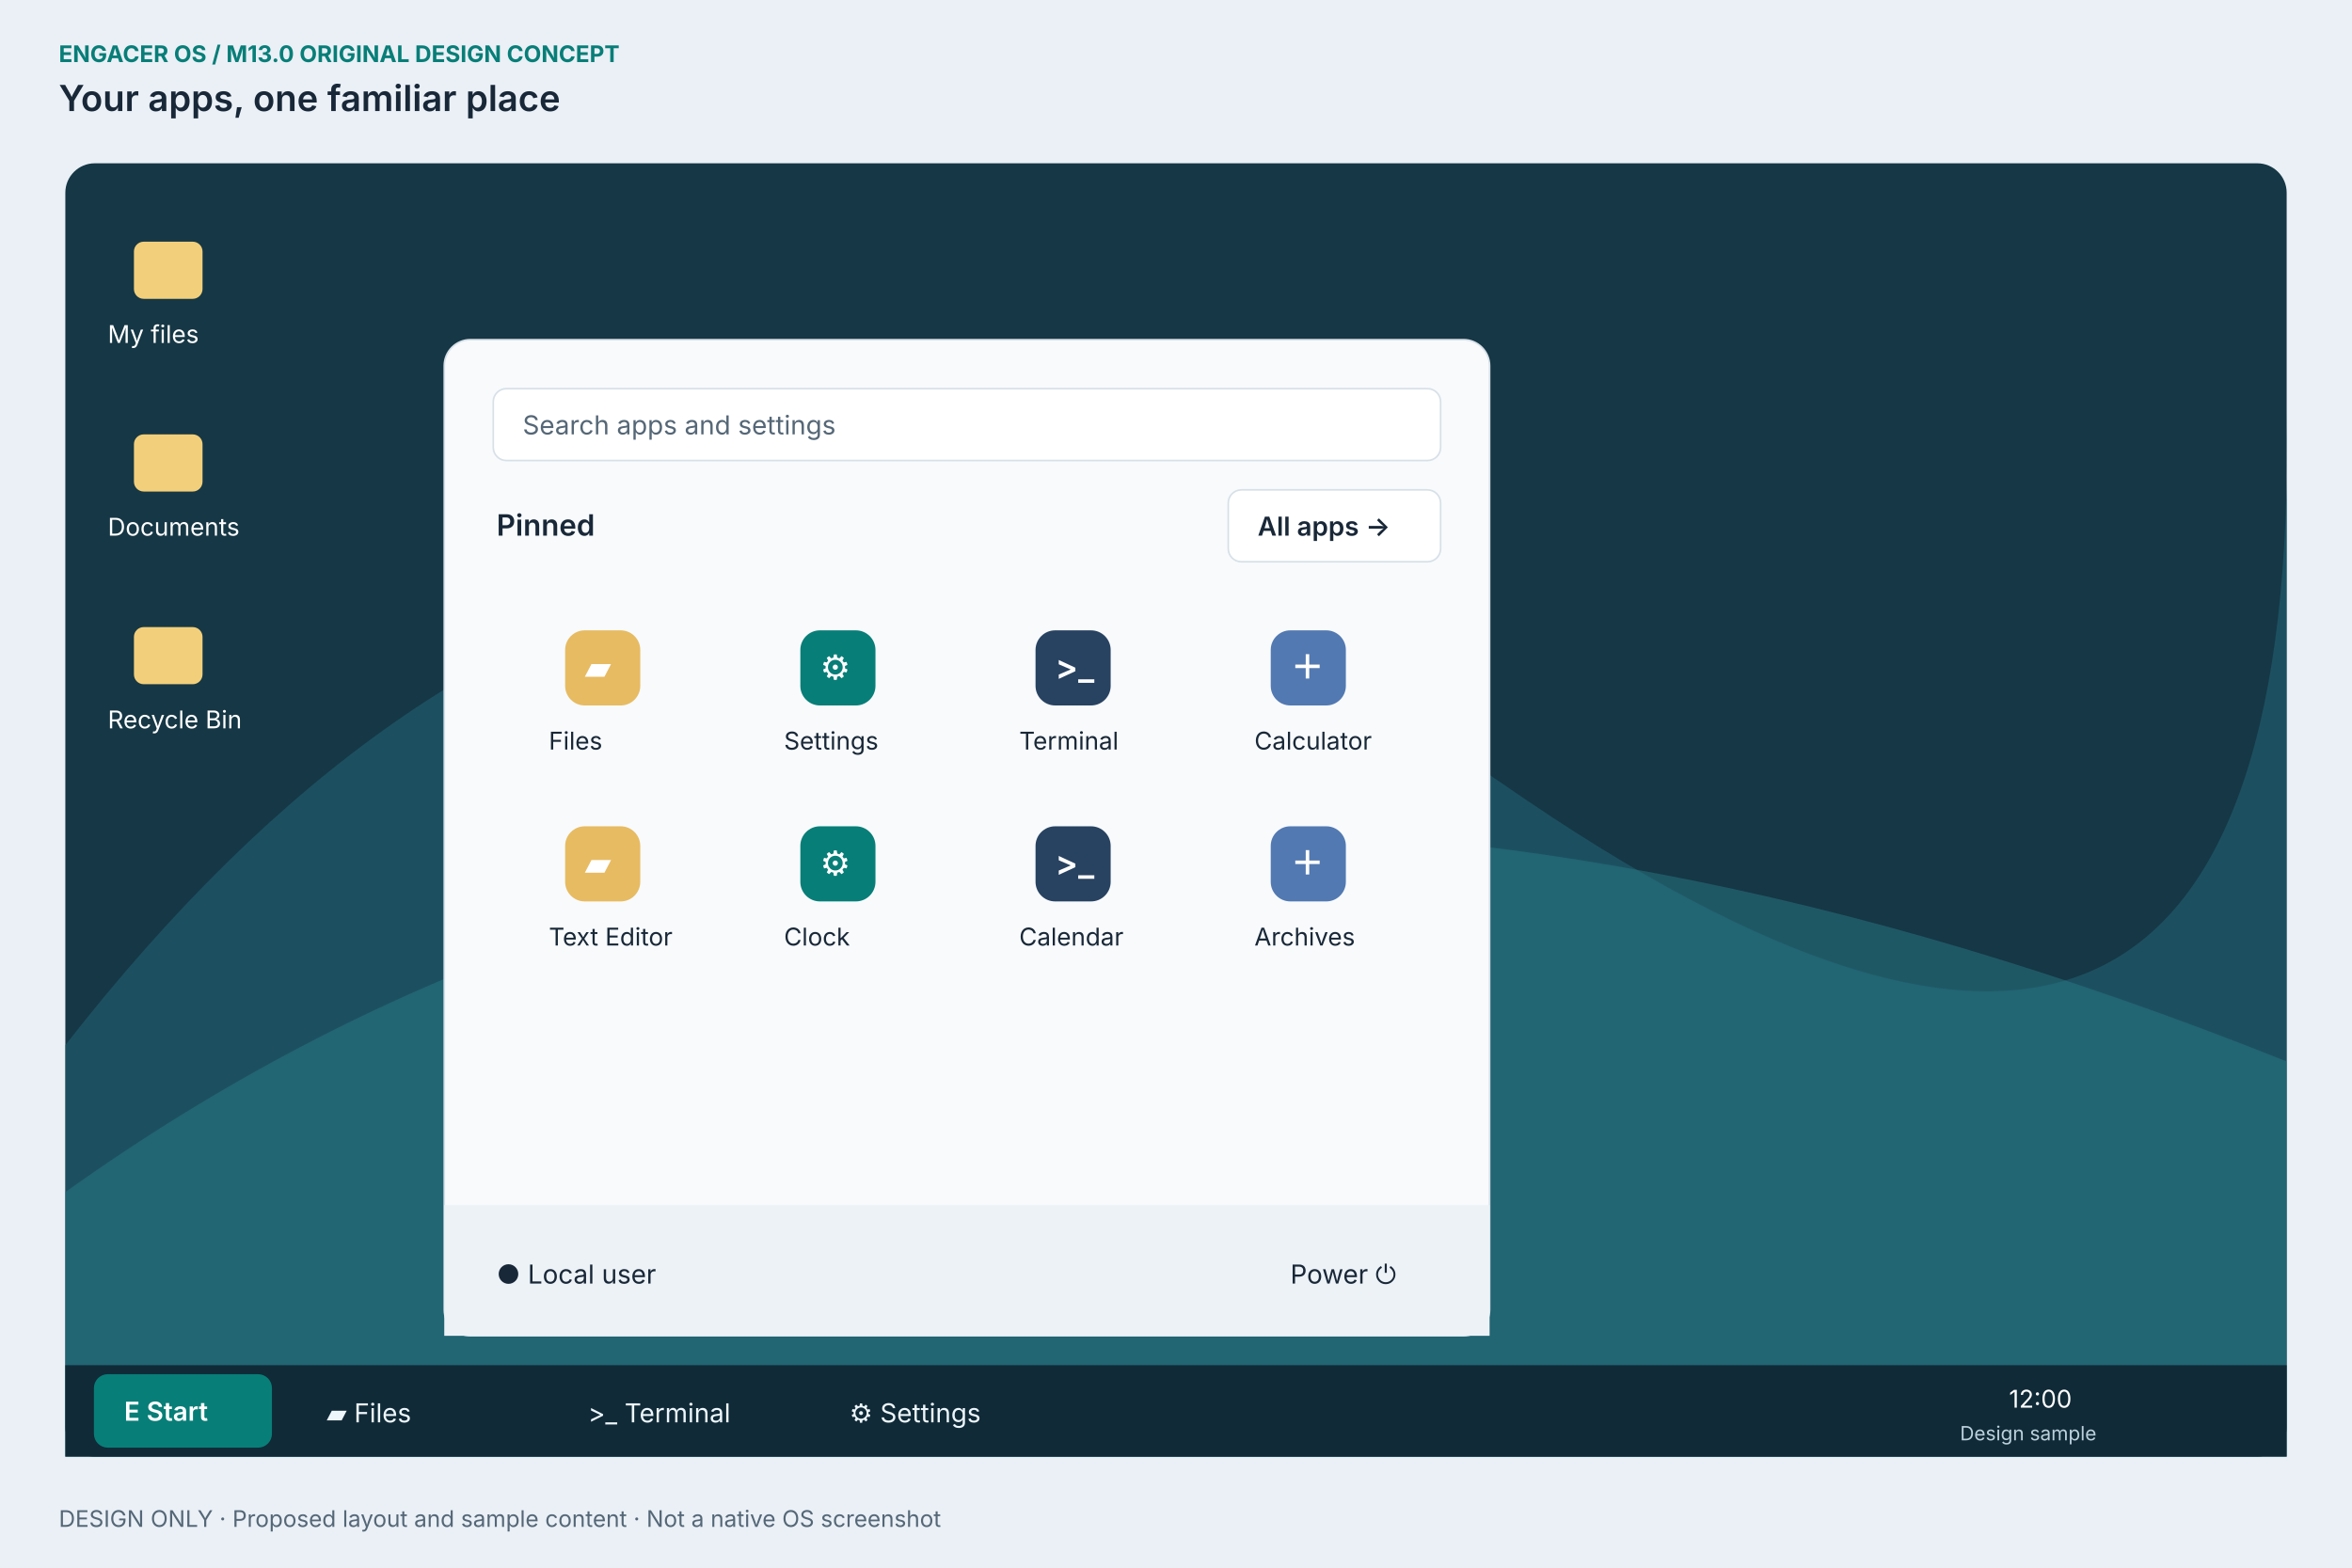
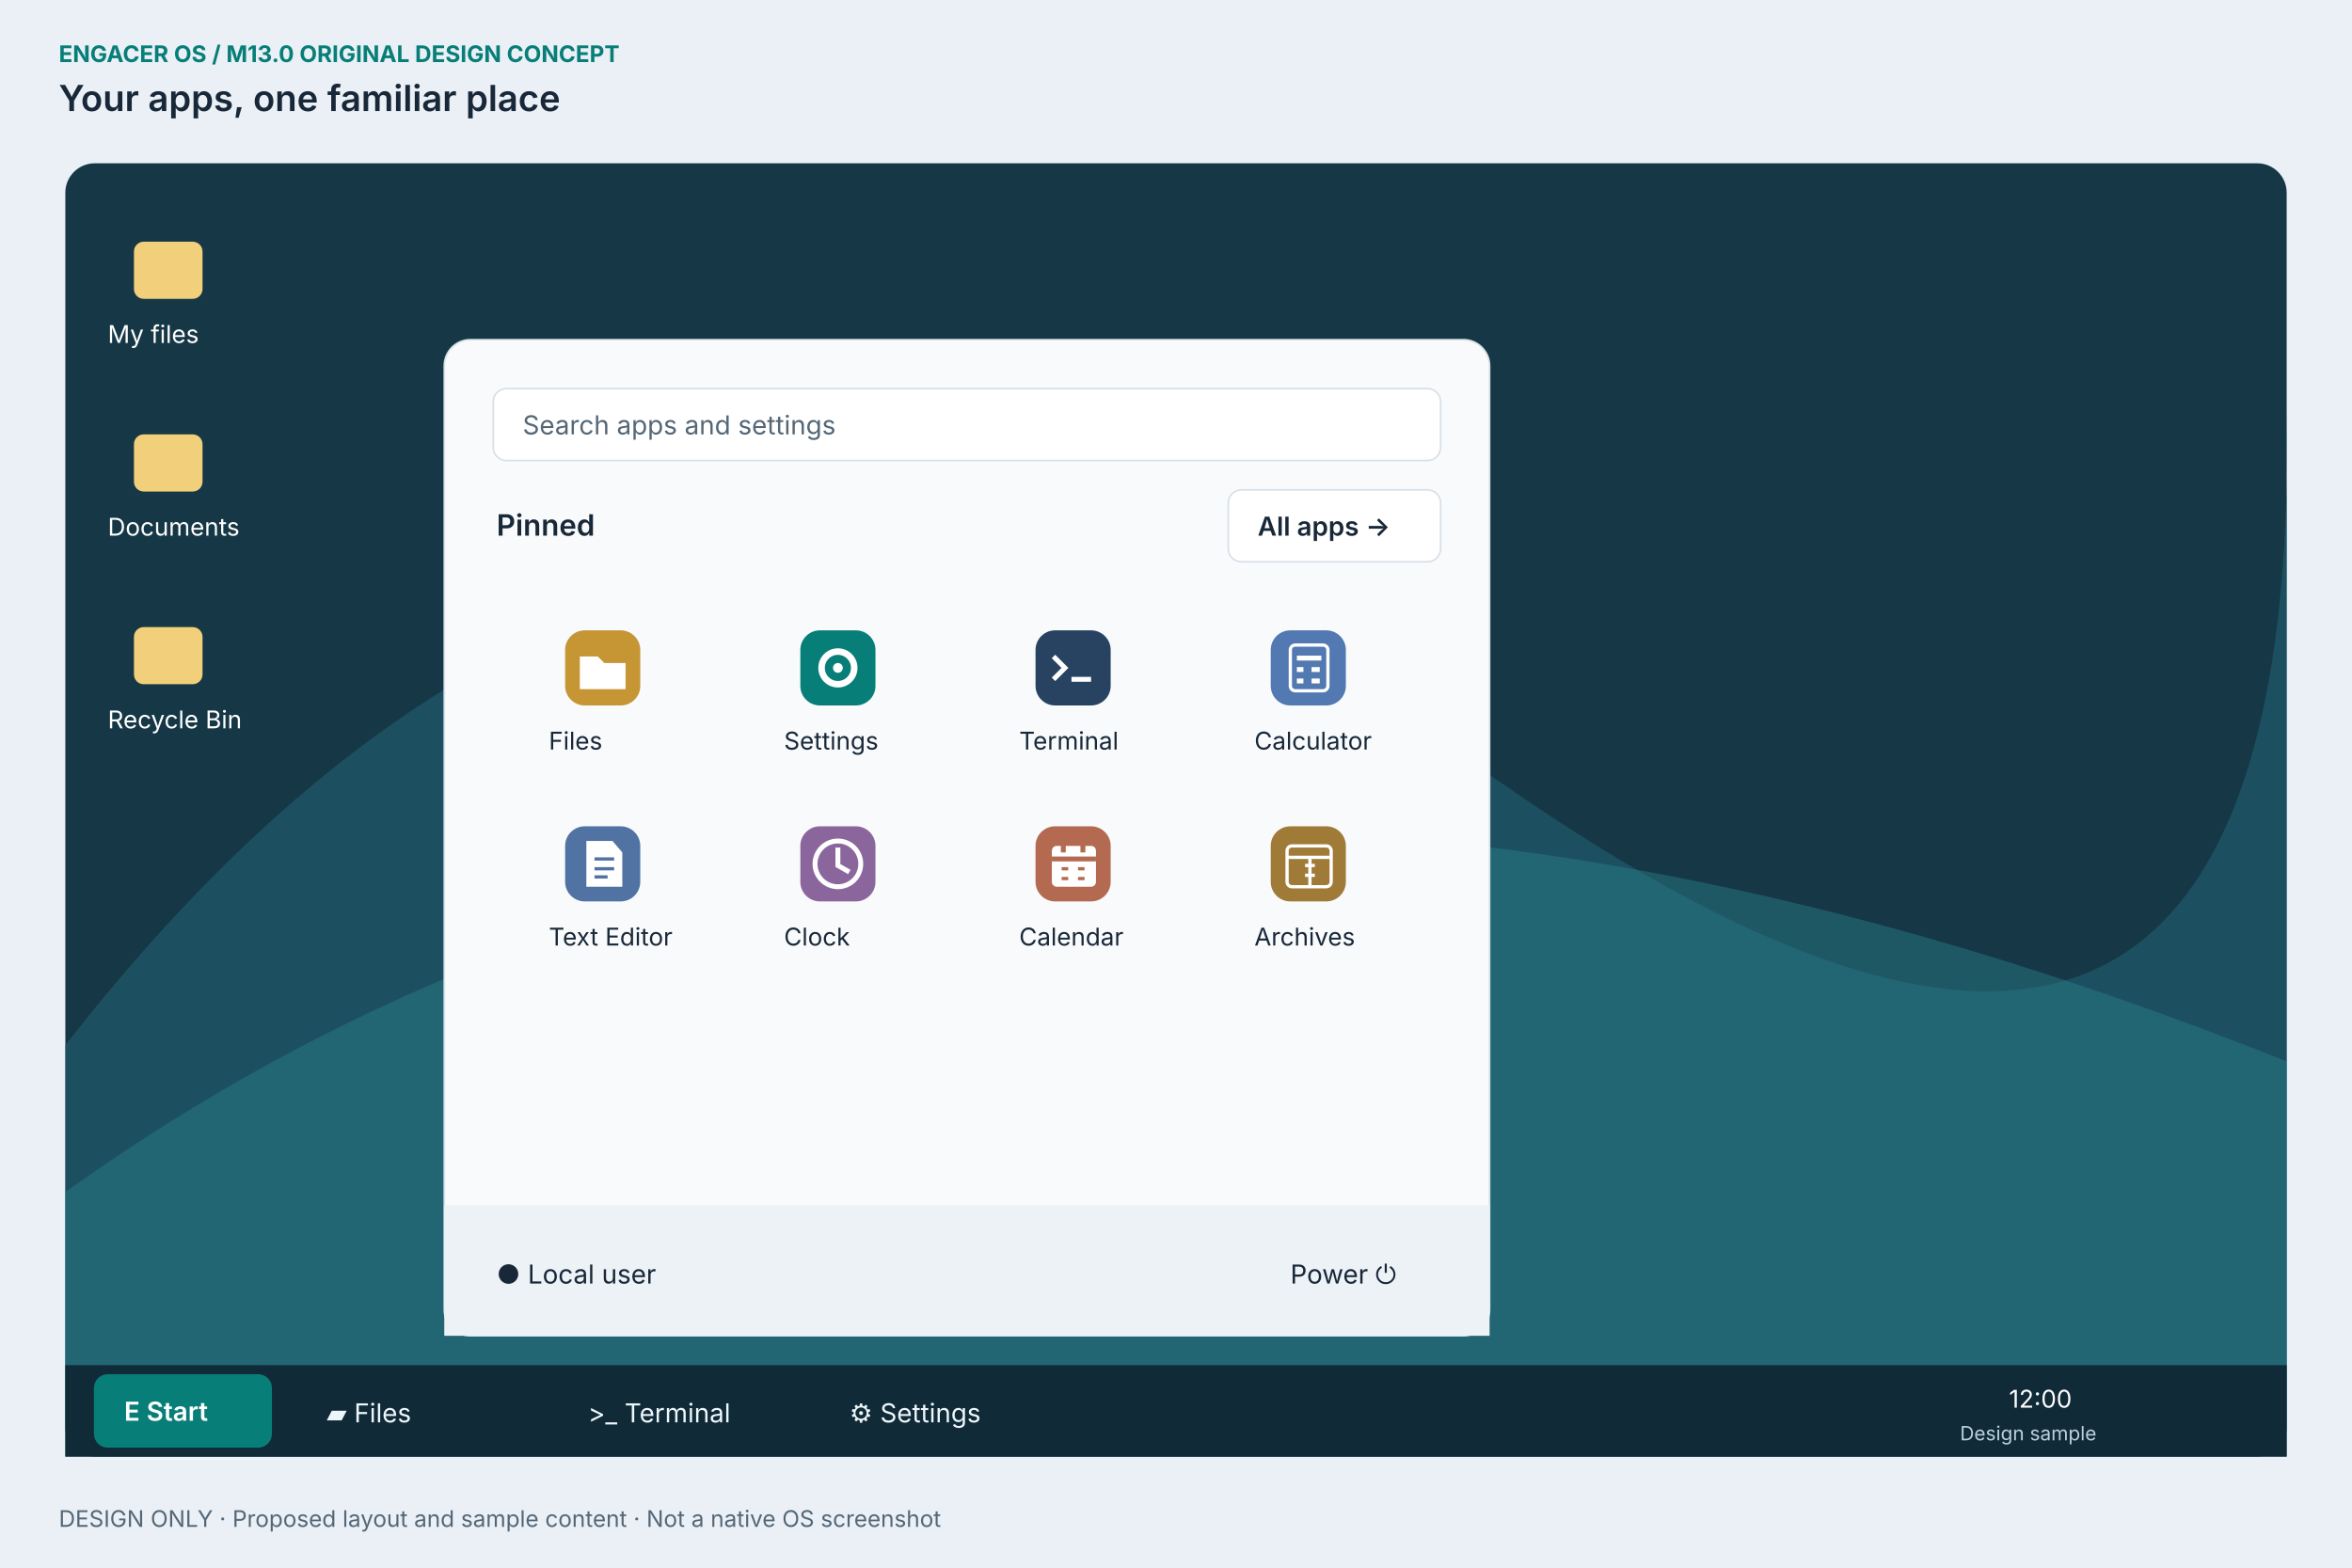
<svg xmlns="http://www.w3.org/2000/svg" width="1440" height="960" viewBox="0 0 1440 960" role="img" aria-label="Your apps, one familiar place">
  <style>text{font-family:Inter,Arial,sans-serif}</style>
  <rect x="0" y="0" width="1440" height="960" rx="0" fill="#eaf0f6" stroke="none" />
  <text x="36" y="38" font-size="14" fill="#087e78" font-weight="700">ENGACER OS / M13.0 ORIGINAL DESIGN CONCEPT</text>
  <text x="36" y="68" font-size="22" fill="#192838" font-weight="600">Your apps, one familiar place</text>
  <text x="36" y="935" font-size="14" fill="#556777" font-weight="400">DESIGN ONLY · Proposed layout and sample content · Not a native OS screenshot</text>
  <rect x="40" y="100" width="1360" height="792" rx="18" fill="#163745" stroke="none" />
  <path d="M40 640 Q430 140 920 480 T1400 250 V892 H40Z" fill="#206073" opacity=".6" />
  <path d="M40 730 Q600 330 1400 650 V892 H40Z" fill="#287a85" opacity=".5" />
  <rect x="82" y="148" width="42" height="35" rx="6" fill="#f2cf7a" stroke="none" />
  <text x="66" y="210" font-size="15" fill="white" font-weight="400">My files</text>
  <rect x="82" y="266" width="42" height="35" rx="6" fill="#f2cf7a" stroke="none" />
  <text x="66" y="328" font-size="15" fill="white" font-weight="400">Documents</text>
  <rect x="82" y="384" width="42" height="35" rx="6" fill="#f2cf7a" stroke="none" />
  <text x="66" y="446" font-size="15" fill="white" font-weight="400">Recycle Bin</text>
  <rect x="272" y="208" width="640" height="610" rx="16" fill="#f8fafc" stroke="#d7e0e8" />
  <rect x="302" y="238" width="580" height="44" rx="8" fill="white" stroke="#d7e0e8" />
  <text x="320" y="266" font-size="16" fill="#556777" font-weight="400">Search apps and settings</text>
  <text x="304" y="328" font-size="18" fill="#192838" font-weight="600">Pinned</text>
  <rect x="752" y="300" width="130" height="44" rx="8" fill="white" stroke="#d7e0e8" />
  <text x="770" y="328" font-size="16" fill="#192838" font-weight="600">All apps →</text>
-   <rect x="346" y="386" width="46" height="46" rx="12" fill="#e7bb62" stroke="none" />
-   <text x="358" y="416" font-size="21" fill="white" font-weight="600">▰</text>
+   <rect x="346" y="386" width="46" height="46" rx="12" fill="#c69534" stroke="none" />
+   <g transform="translate(346 386)">
+     <path d="M9 16h11l4 4h13v16H9z" fill="white" />
+   </g>
  <text x="336" y="459" font-size="15" fill="#192838" font-weight="400">Files</text>
  <rect x="490" y="386" width="46" height="46" rx="12" fill="#087e78" stroke="none" />
-   <text x="502" y="416" font-size="21" fill="white" font-weight="600">⚙</text>
+   <g transform="translate(490 386)">
+     <circle cx="23" cy="23" r="10" fill="none" stroke="white" stroke-width="4" />
+     <circle cx="23" cy="23" r="3" fill="white" />
+   </g>
  <text x="480" y="459" font-size="15" fill="#192838" font-weight="400">Settings</text>
  <rect x="634" y="386" width="46" height="46" rx="12" fill="#284361" stroke="none" />
-   <text x="646" y="416" font-size="21" fill="white" font-weight="600">&gt;_</text>
+   <g transform="translate(634 386)">
+     <path d="m11 16 7 7-7 7m11 0h12" fill="none" stroke="white" stroke-width="3" />
+   </g>
  <text x="624" y="459" font-size="15" fill="#192838" font-weight="400">Terminal</text>
  <rect x="778" y="386" width="46" height="46" rx="12" fill="#5279b1" stroke="none" />
-   <text x="790" y="416" font-size="21" fill="white" font-weight="600">＋</text>
+   <g transform="translate(778 386)">
+     <rect x="12" y="9" width="23" height="28" rx="3" fill="none" stroke="white" stroke-width="2" />
+     <path d="M16 17h15m-15 7h4m5 0h5m-14 7h4m5 0h5" stroke="white" stroke-width="3" />
+   </g>
  <text x="768" y="459" font-size="15" fill="#192838" font-weight="400">Calculator</text>
-   <rect x="346" y="506" width="46" height="46" rx="12" fill="#e7bb62" stroke="none" />
-   <text x="358" y="536" font-size="21" fill="white" font-weight="600">▰</text>
+   <rect x="346" y="506" width="46" height="46" rx="12" fill="#5173a3" stroke="none" />
+   <g transform="translate(346 506)">
+     <path d="M13 9h16l6 7v21H13z" fill="white" />
+     <path d="M18 20h12m-12 6h12m-12 5h8" stroke="#5173a3" stroke-width="2" />
+   </g>
  <text x="336" y="579" font-size="15" fill="#192838" font-weight="400">Text Editor</text>
-   <rect x="490" y="506" width="46" height="46" rx="12" fill="#087e78" stroke="none" />
-   <text x="502" y="536" font-size="21" fill="white" font-weight="600">⚙</text>
+   <rect x="490" y="506" width="46" height="46" rx="12" fill="#8b669d" stroke="none" />
+   <g transform="translate(490 506)">
+     <circle cx="23" cy="23" r="14" fill="none" stroke="white" stroke-width="3" />
+     <path d="M23 13v11l7 4" fill="none" stroke="white" stroke-width="3" />
+   </g>
  <text x="480" y="579" font-size="15" fill="#192838" font-weight="400">Clock</text>
-   <rect x="634" y="506" width="46" height="46" rx="12" fill="#284361" stroke="none" />
-   <text x="646" y="536" font-size="21" fill="white" font-weight="600">&gt;_</text>
+   <rect x="634" y="506" width="46" height="46" rx="12" fill="#b46a50" stroke="none" />
+   <g transform="translate(634 506)">
+     <rect x="10" y="12" width="27" height="25" rx="3" fill="white" />
+     <path d="M10 20h27m-20-12v8m12-8v8" stroke="#b46a50" stroke-width="3" />
+     <path d="M16 26h4m6 0h4m-14 6h4m6 0h4" stroke="#b46a50" stroke-width="2" />
+   </g>
  <text x="624" y="579" font-size="15" fill="#192838" font-weight="400">Calendar</text>
-   <rect x="778" y="506" width="46" height="46" rx="12" fill="#5279b1" stroke="none" />
-   <text x="790" y="536" font-size="21" fill="white" font-weight="600">＋</text>
+   <rect x="778" y="506" width="46" height="46" rx="12" fill="#a07b38" stroke="none" />
+   <g transform="translate(778 506)">
+     <rect x="10" y="12" width="27" height="25" rx="3" fill="none" stroke="white" stroke-width="2" />
+     <path d="M10 19h27m-13 0v18m-3-13h6m-6 6h6" stroke="white" stroke-width="2" />
+   </g>
  <text x="768" y="579" font-size="15" fill="#192838" font-weight="400">Archives</text>
  <rect x="272" y="738" width="640" height="80" rx="0" fill="#edf2f7" stroke="none" />
  <text x="304" y="786" font-size="16" fill="#192838" font-weight="400">●  Local user</text>
  <text x="790" y="786" font-size="16" fill="#192838" font-weight="400">Power ⏻</text>
  <rect x="40" y="836" width="1360" height="56" rx="0" fill="#102a37" stroke="none" />
  <rect x="58" y="842" width="108" height="44" rx="8" fill="#087e78" stroke="#087e78" />
  <text x="76" y="870" font-size="16" fill="white" font-weight="600">E  Start</text>
  <text x="200" y="871" font-size="16" fill="#edf6fb" font-weight="400">▰  Files</text>
  <text x="360" y="871" font-size="16" fill="#edf6fb" font-weight="400">&gt;_  Terminal</text>
  <text x="520" y="871" font-size="16" fill="#edf6fb" font-weight="400">⚙  Settings</text>
  <text x="1230" y="862" font-size="15" fill="white" font-weight="400">12:00</text>
  <text x="1200" y="882" font-size="12" fill="#bbd1dc" font-weight="400">Design sample</text>
</svg>
